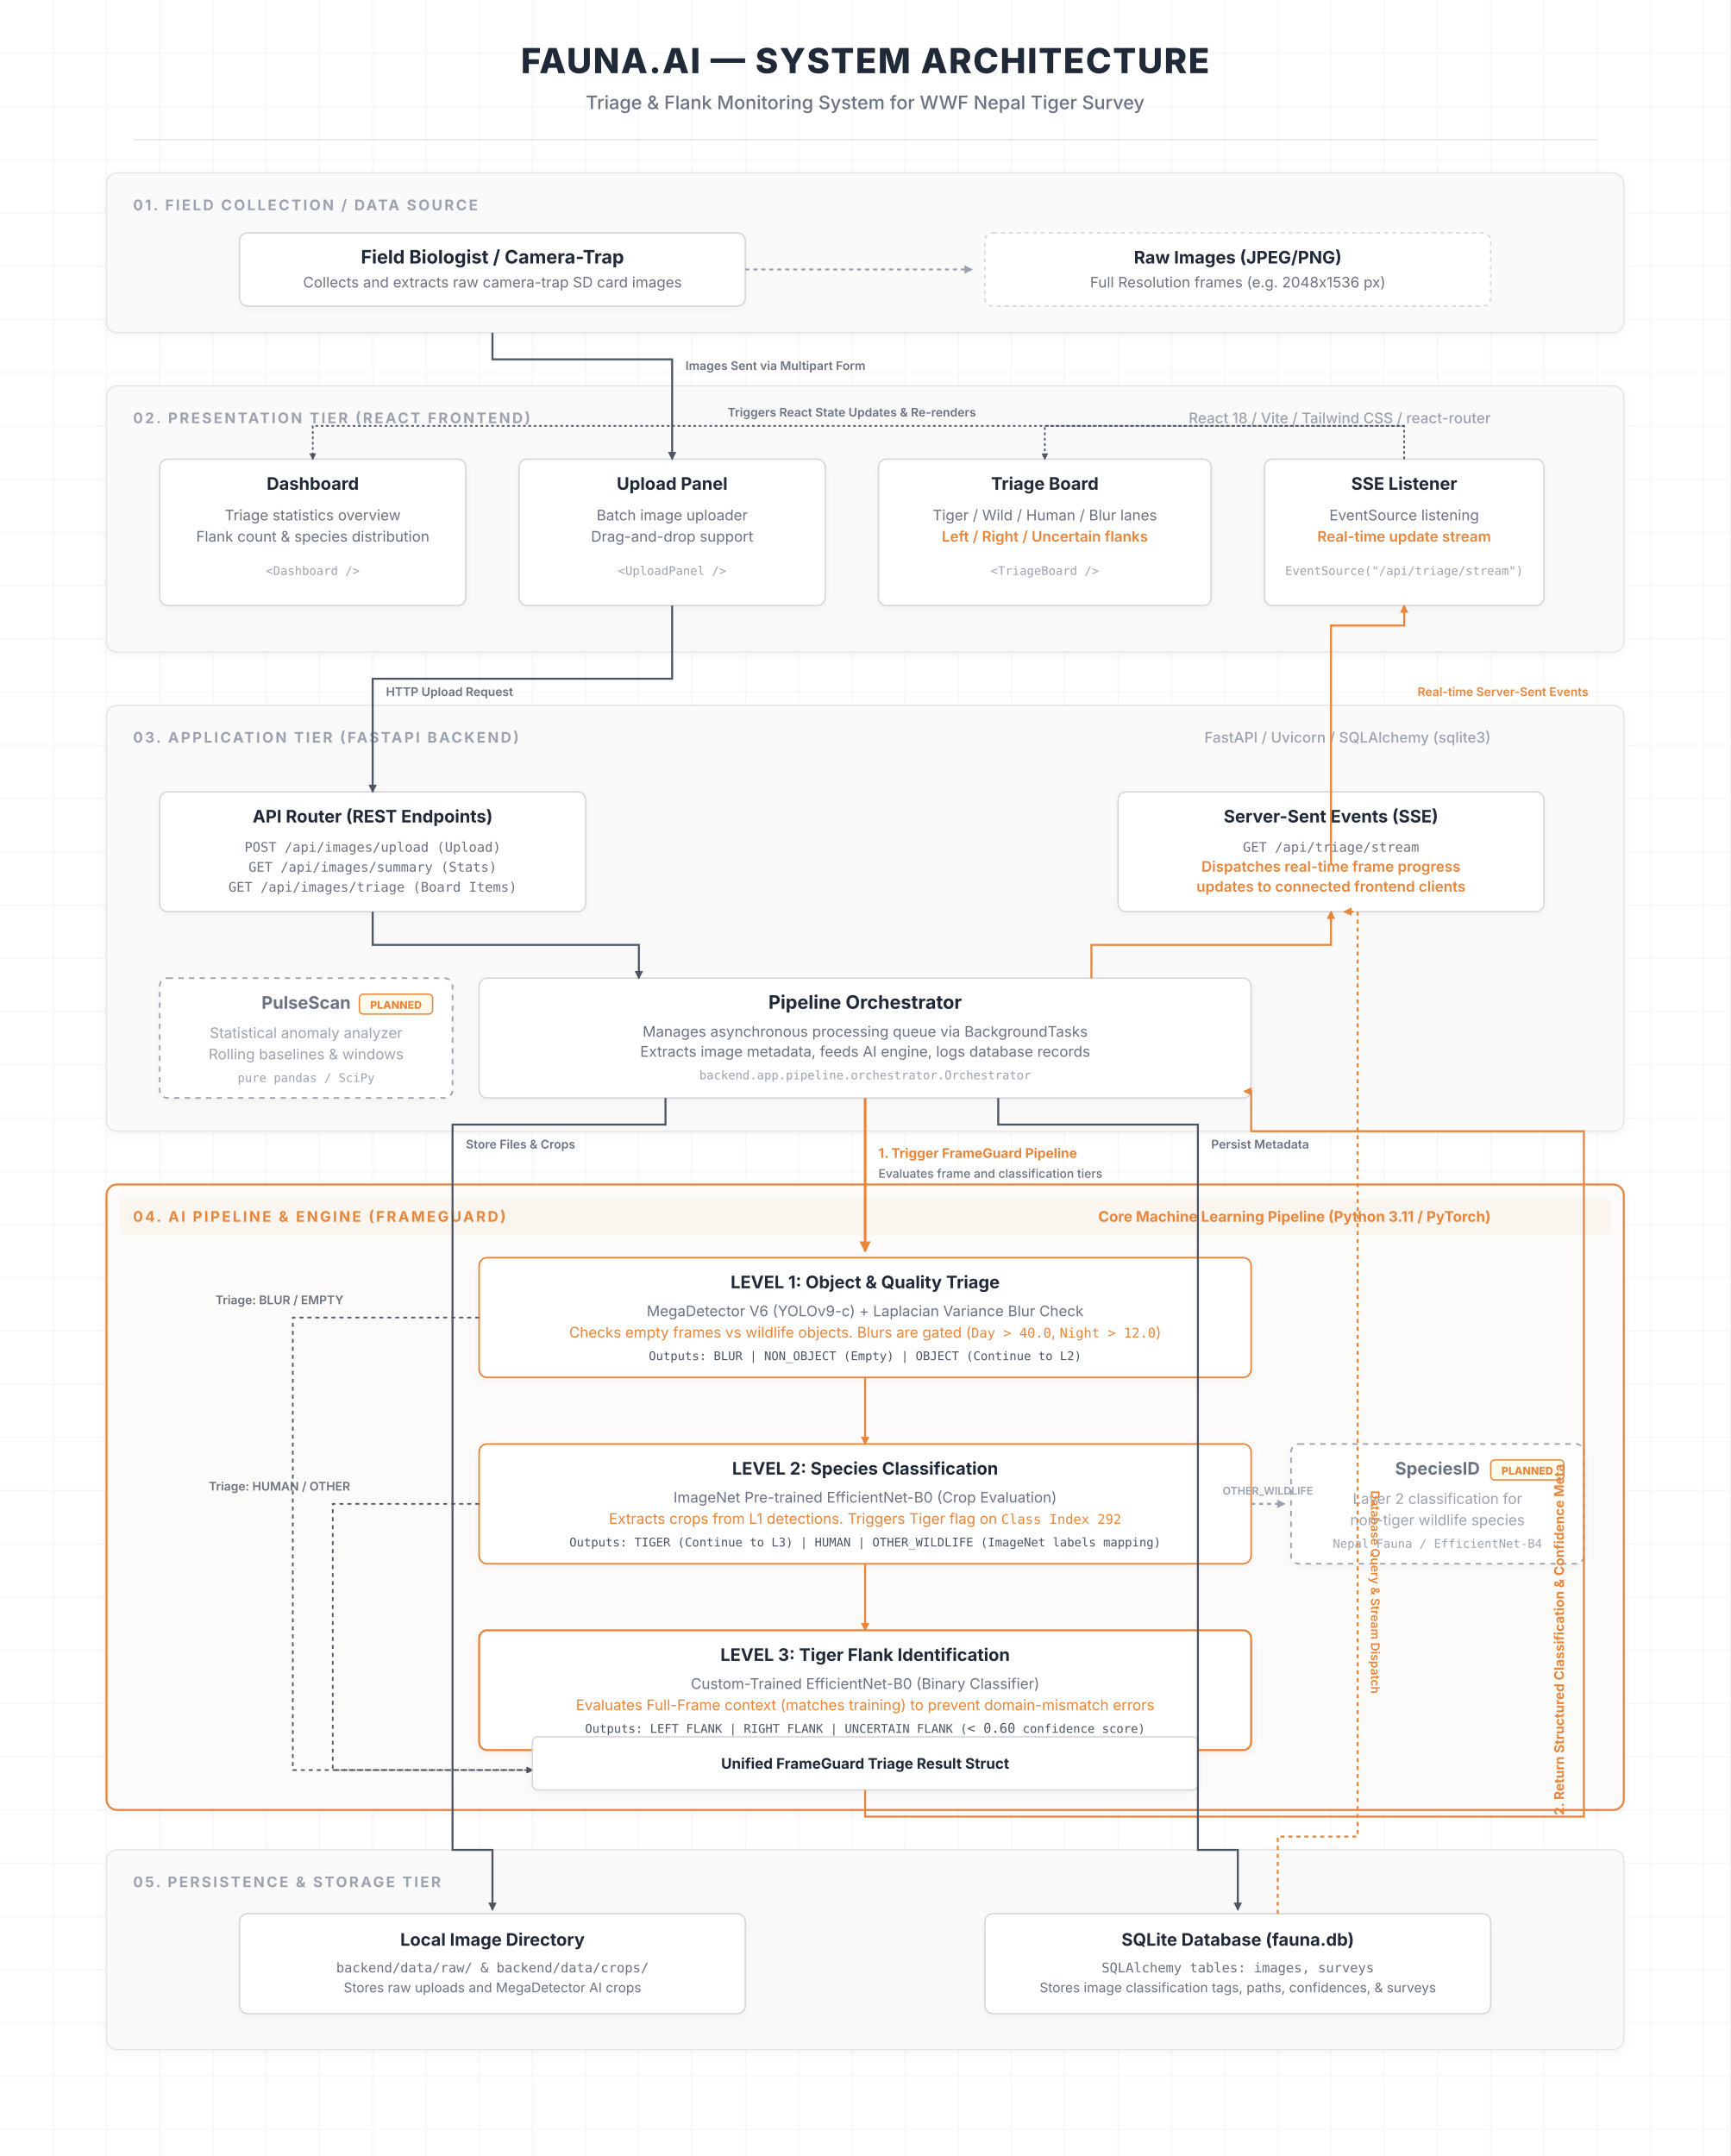
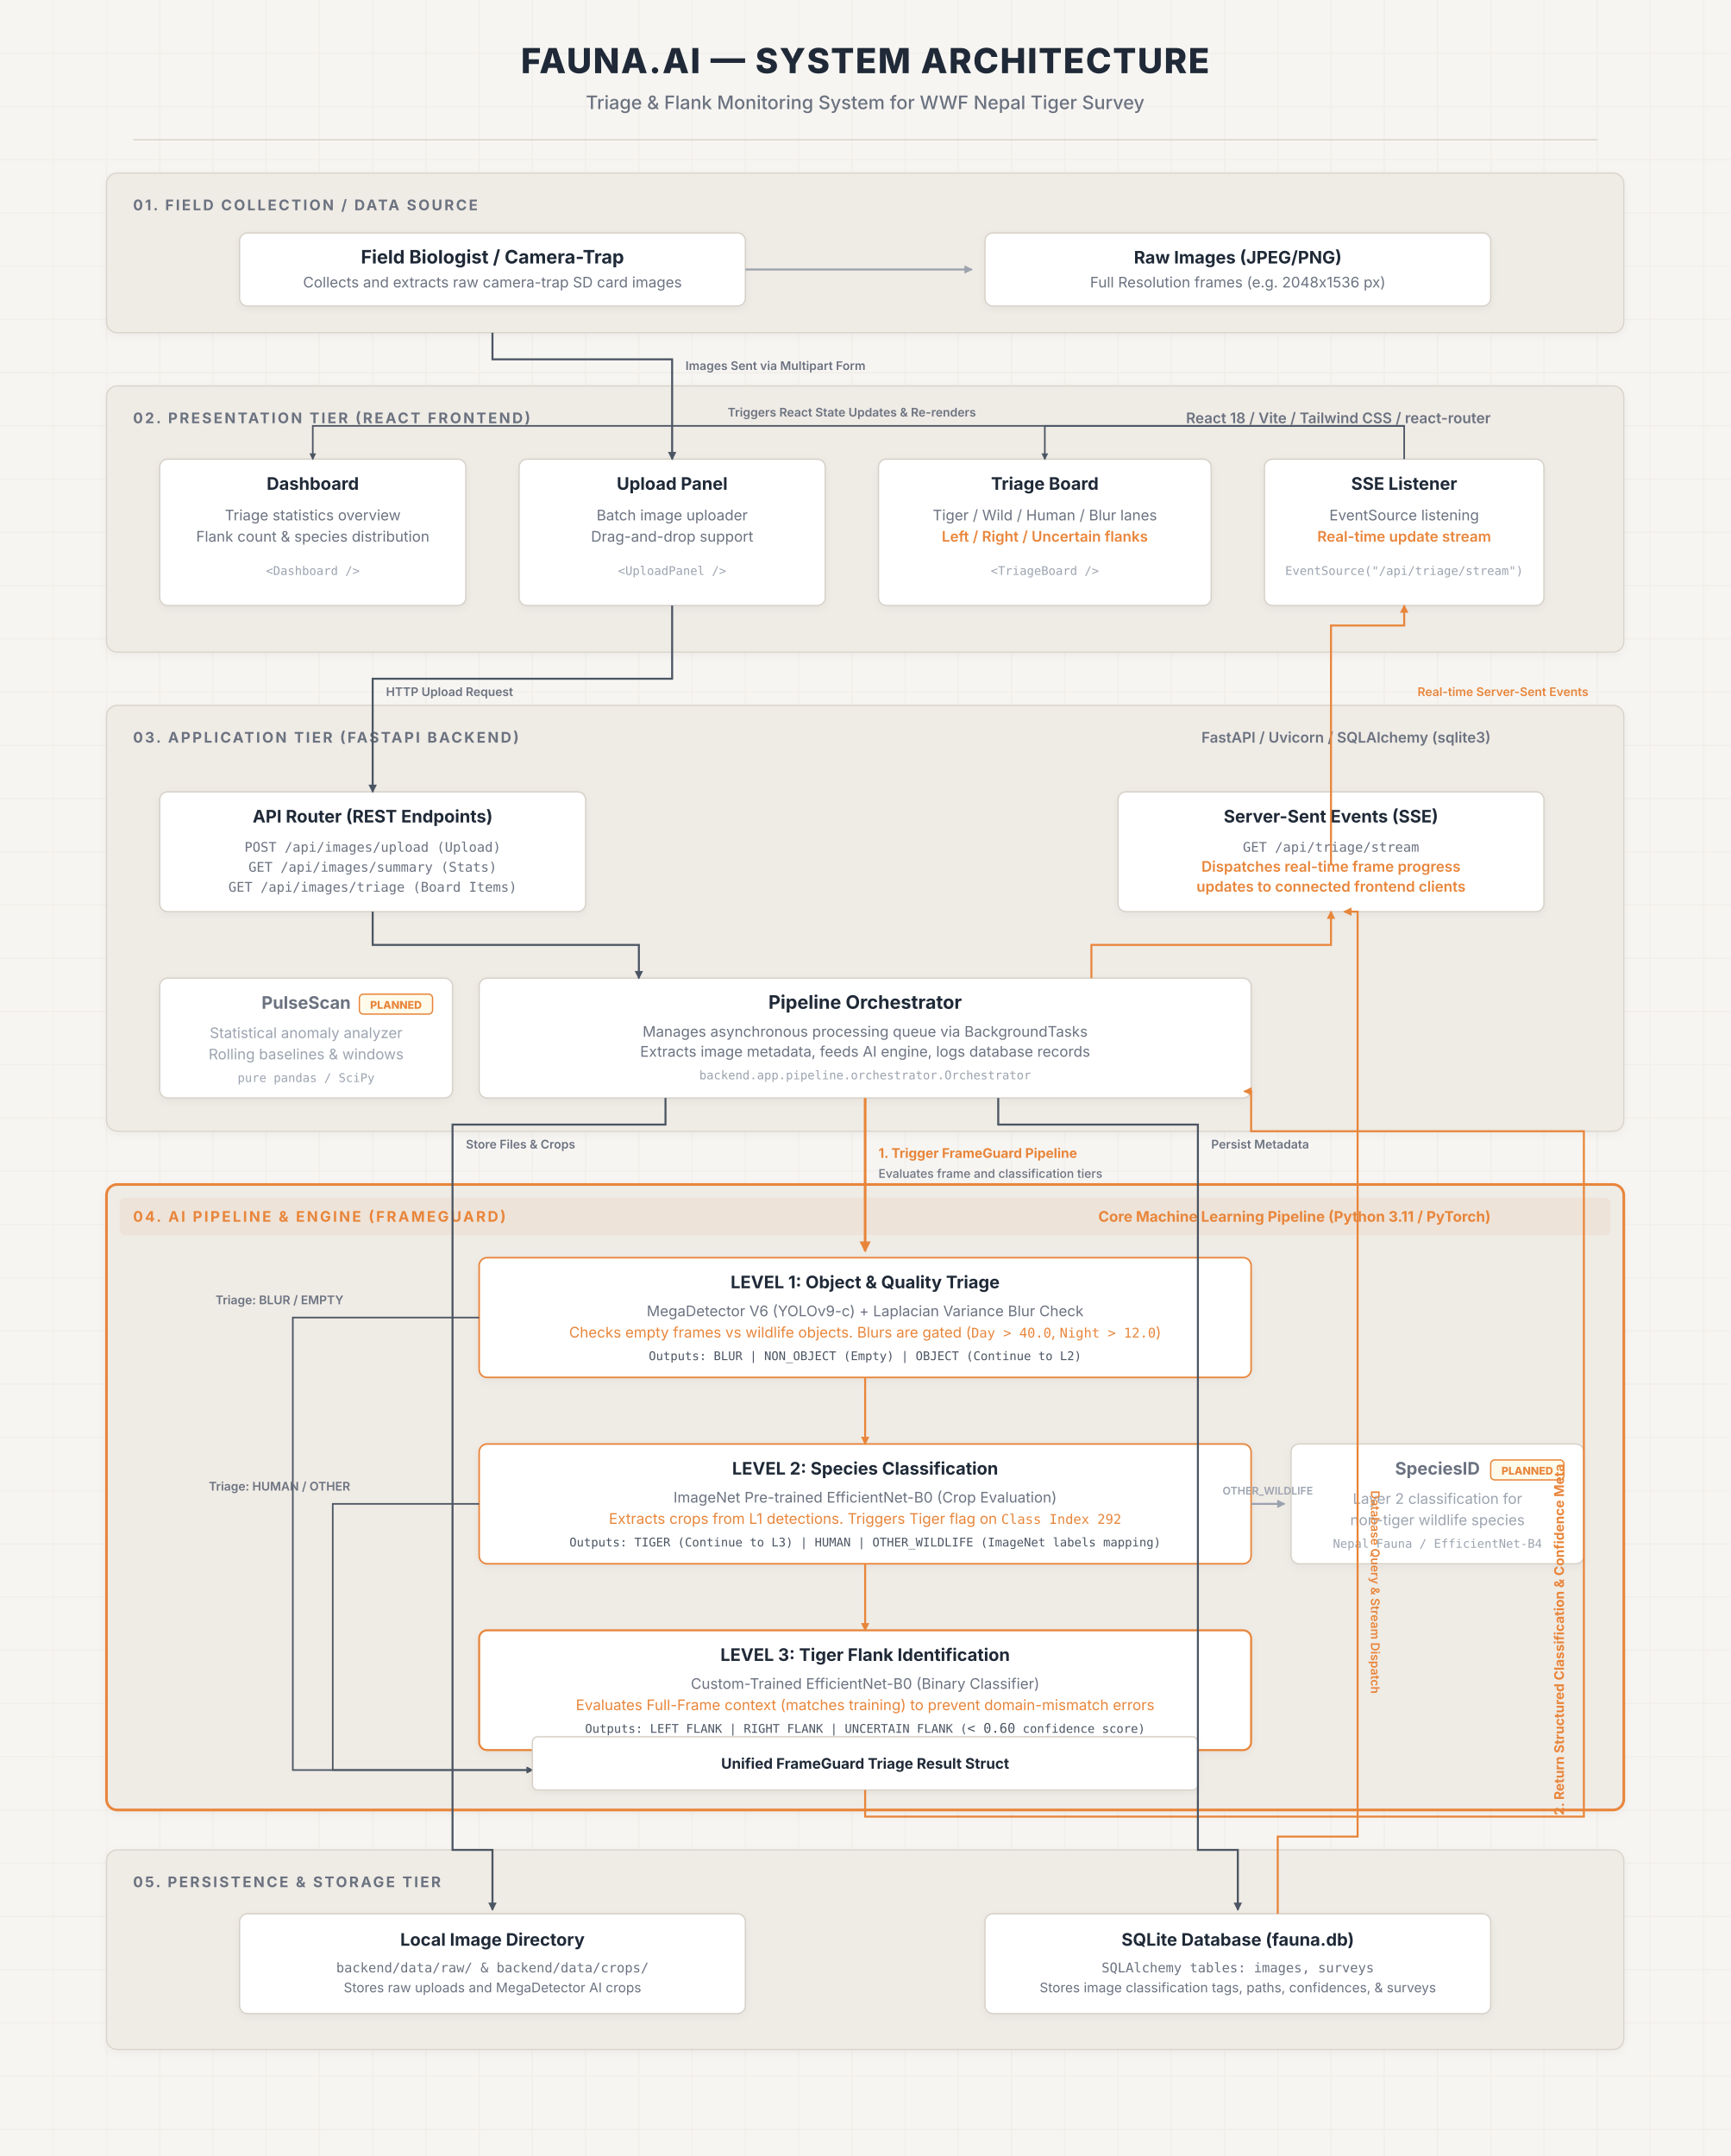
<svg xmlns="http://www.w3.org/2000/svg" viewBox="0 0 1300 1620" width="1300" height="1620">
  <defs>
    <filter id="boxShadow" x="-10%" y="-10%" width="120%" height="120%">
      <feDropShadow dx="0" dy="2" stdDeviation="3" flood-color="#000000" flood-opacity="0.04" />
    </filter>
    <marker id="arrow-gray" viewBox="0 0 10 10" refX="6" refY="5" markerWidth="6" markerHeight="6" orient="auto-start-reverse">
      <path d="M 0 1.5 L 7 5 L 0 8.5 z" fill="#4B5563" />
    </marker>
    <marker id="arrow-amber" viewBox="0 0 10 10" refX="6" refY="5" markerWidth="6" markerHeight="6" orient="auto-start-reverse">
      <path d="M 0 1.5 L 7 5 L 0 8.5 z" fill="#E8853A" />
    </marker>
    <marker id="arrow-light" viewBox="0 0 10 10" refX="6" refY="5" markerWidth="6" markerHeight="6" orient="auto-start-reverse">
      <path d="M 0 1.5 L 7 5 L 0 8.5 z" fill="#9CA3AF" />
    </marker>
  </defs>
-   <rect width="100%" height="100%" fill="#FFFFFF" />
-   <g opacity="0.3">
-     <path d="M 0,40 L 1300,40 M 0,80 L 1300,80 M 0,120 L 1300,120 M 0,160 L 1300,160 M 0,200 L 1300,200 M 0,240 L 1300,240 M 0,280 L 1300,280 M 0,320 L 1300,320 M 0,360 L 1300,360 M 0,400 L 1300,400 M 0,440 L 1300,440 M 0,480 L 1300,480 M 0,520 L 1300,520 M 0,560 L 1300,560 M 0,600 L 1300,600 M 0,640 L 1300,640 M 0,680 L 1300,680 M 0,720 L 1300,720 M 0,760 L 1300,760 M 0,800 L 1300,800 M 0,840 L 1300,840 M 0,880 L 1300,880 M 0,920 L 1300,920 M 0,960 L 1300,960 M 0,1000 L 1300,1000 M 0,1040 L 1300,1040 M 0,1080 L 1300,1080 M 0,1120 L 1300,1120 M 0,1160 L 1300,1160 M 0,1200 L 1300,1200 M 0,1240 L 1300,1240 M 0,1280 L 1300,1280 M 0,1320 L 1300,1320 M 0,1360 L 1300,1360 M 0,1400 L 1300,1400 M 0,1440 L 1300,1440 M 0,1480 L 1300,1480 M 0,1520 L 1300,1520 M 0,1560 L 1300,1560 M 0,1600 L 1300,1600" stroke="#E4E4E7" stroke-width="1" />
-     <path d="M 40,0 L 40,1620 M 80,0 L 80,1620 M 120,0 L 120,1620 M 160,0 L 160,1620 M 200,0 L 200,1620 M 240,0 L 240,1620 M 280,0 L 280,1620 M 320,0 L 320,1620 M 360,0 L 360,1620 M 400,0 L 400,1620 M 440,0 L 440,1620 M 480,0 L 480,1620 M 520,0 L 520,1620 M 560,0 L 560,1620 M 600,0 L 600,1620 M 640,0 L 640,1620 M 680,0 L 680,1620 M 720,0 L 720,1620 M 760,0 L 760,1620 M 800,0 L 800,1620 M 840,0 L 840,1620 M 880,0 L 880,1620 M 920,0 L 920,1620 M 960,0 L 960,1620 M 1000,0 L 1000,1620 M 1040,0 L 1040,1620 M 1080,0 L 1080,1620 M 1120,0 L 1120,1620 M 1160,0 L 1160,1620 M 1200,0 L 1200,1620 M 1240,0 L 1240,1620 M 1280,0 L 1280,1620" stroke="#E4E4E7" stroke-width="1" />
+   <rect width="100%" height="100%" fill="#F7F5F2" />
+   <g opacity="0.2">
+     <path d="M 0,40 L 1300,40 M 0,80 L 1300,80 M 0,120 L 1300,120 M 0,160 L 1300,160 M 0,200 L 1300,200 M 0,240 L 1300,240 M 0,280 L 1300,280 M 0,320 L 1300,320 M 0,360 L 1300,360 M 0,400 L 1300,400 M 0,440 L 1300,440 M 0,480 L 1300,480 M 0,520 L 1300,520 M 0,560 L 1300,560 M 0,600 L 1300,600 M 0,640 L 1300,640 M 0,680 L 1300,680 M 0,720 L 1300,720 M 0,760 L 1300,760 M 0,800 L 1300,800 M 0,840 L 1300,840 M 0,880 L 1300,880 M 0,920 L 1300,920 M 0,960 L 1300,960 M 0,1000 L 1300,1000 M 0,1040 L 1300,1040 M 0,1080 L 1300,1080 M 0,1120 L 1300,1120 M 0,1160 L 1300,1160 M 0,1200 L 1300,1200 M 0,1240 L 1300,1240 M 0,1280 L 1300,1280 M 0,1320 L 1300,1320 M 0,1360 L 1300,1360 M 0,1400 L 1300,1400 M 0,1440 L 1300,1440 M 0,1480 L 1300,1480 M 0,1520 L 1300,1520 M 0,1560 L 1300,1560 M 0,1600 L 1300,1600" stroke="#DAD5CC" stroke-width="1" />
+     <path d="M 40,0 L 40,1620 M 80,0 L 80,1620 M 120,0 L 120,1620 M 160,0 L 160,1620 M 200,0 L 200,1620 M 240,0 L 240,1620 M 280,0 L 280,1620 M 320,0 L 320,1620 M 360,0 L 360,1620 M 400,0 L 400,1620 M 440,0 L 440,1620 M 480,0 L 480,1620 M 520,0 L 520,1620 M 560,0 L 560,1620 M 600,0 L 600,1620 M 640,0 L 640,1620 M 680,0 L 680,1620 M 720,0 L 720,1620 M 760,0 L 760,1620 M 800,0 L 800,1620 M 840,0 L 840,1620 M 880,0 L 880,1620 M 920,0 L 920,1620 M 960,0 L 960,1620 M 1000,0 L 1000,1620 M 1040,0 L 1040,1620 M 1080,0 L 1080,1620 M 1120,0 L 1120,1620 M 1160,0 L 1160,1620 M 1200,0 L 1200,1620 M 1240,0 L 1240,1620 M 1280,0 L 1280,1620" stroke="#DAD5CC" stroke-width="1" />
  </g>
  <g transform="translate(0, 0)">
    <text x="650" y="55" font-family="system-ui, -apple-system, sans-serif" font-size="26" font-weight="800" fill="#1F2937" text-anchor="middle" letter-spacing="1">FAUNA.AI — SYSTEM ARCHITECTURE</text>
    <text x="650" y="82" font-family="system-ui, -apple-system, sans-serif" font-size="14" font-weight="500" fill="#6B7280" text-anchor="middle">Triage &amp; Flank Monitoring System for WWF Nepal Tiger Survey</text>
-     <line x1="100" y1="105" x2="1200" y2="105" stroke="#E4E4E7" stroke-width="1" />
+     <line x1="100" y1="105" x2="1200" y2="105" stroke="#DAD5CC" stroke-width="1" />
  </g>
  <g id="user-tier" transform="translate(0, 130)">
-     <rect x="80" y="0" width="1140" height="120" rx="8" ry="8" fill="#FAFAFA" stroke="#E4E4E7" stroke-width="1" filter="url(#boxShadow)" />
-     <text x="100" y="28" font-family="system-ui, -apple-system, sans-serif" font-size="11" font-weight="700" fill="#9CA3AF" letter-spacing="1.5">01. FIELD COLLECTION / DATA SOURCE</text>
-     <rect x="180" y="45" width="380" height="55" rx="6" ry="6" fill="#FFFFFF" stroke="#D4D4D8" stroke-width="1" filter="url(#boxShadow)" />
+     <rect x="80" y="0" width="1140" height="120" rx="8" ry="8" fill="#EFEBE5" stroke="#DAD5CC" stroke-width="1" filter="url(#boxShadow)" />
+     <text x="100" y="28" font-family="system-ui, -apple-system, sans-serif" font-size="11" font-weight="700" fill="#6B7280" letter-spacing="1.5">01. FIELD COLLECTION / DATA SOURCE</text>
+     <rect x="180" y="45" width="380" height="55" rx="6" ry="6" fill="#FFFFFF" stroke="#D6D1C8" stroke-width="1" filter="url(#boxShadow)" />
    <text x="370" y="68" font-family="system-ui, -apple-system, sans-serif" font-size="14" font-weight="700" fill="#1F2937" text-anchor="middle">Field Biologist / Camera-Trap</text>
    <text x="370" y="86" font-family="system-ui, -apple-system, sans-serif" font-size="11" fill="#6B7280" text-anchor="middle">Collects and extracts raw camera-trap SD card images</text>
-     <rect x="740" y="45" width="380" height="55" rx="6" ry="6" fill="#FFFFFF" stroke="#D4D4D8" stroke-width="1" stroke-dasharray="3,3" />
+     <rect x="740" y="45" width="380" height="55" rx="6" ry="6" fill="#FFFFFF" stroke="#D6D1C8" stroke-width="1" filter="url(#boxShadow)" />
    <text x="930" y="68" font-family="system-ui, -apple-system, sans-serif" font-size="13" font-weight="700" fill="#1F2937" text-anchor="middle">Raw Images (JPEG/PNG)</text>
    <text x="930" y="86" font-family="system-ui, -apple-system, sans-serif" font-size="11" fill="#6B7280" text-anchor="middle">Full Resolution frames (e.g. 2048x1536 px)</text>
-     <path d="M 560,72.5 L 730,72.5" stroke="#9CA3AF" stroke-width="1.5" stroke-dasharray="3,3" marker-end="url(#arrow-light)" />
+     <path d="M 560,72.5 L 730,72.5" stroke="#9CA3AF" stroke-width="1.5" marker-end="url(#arrow-light)" />
  </g>
  <g id="presentation-tier" transform="translate(0, 290)">
-     <rect x="80" y="0" width="1140" height="200" rx="8" ry="8" fill="#FAFAFA" stroke="#E4E4E7" stroke-width="1" filter="url(#boxShadow)" />
-     <text x="100" y="28" font-family="system-ui, -apple-system, sans-serif" font-size="11" font-weight="700" fill="#9CA3AF" letter-spacing="1.5">02. PRESENTATION TIER (REACT FRONTEND)</text>
-     <text x="1120" y="28" font-family="system-ui, -apple-system, sans-serif" font-size="11" font-weight="500" fill="#9CA3AF" text-anchor="end">React 18 / Vite / Tailwind CSS / react-router</text>
-     <rect x="120" y="55" width="230" height="110" rx="6" ry="6" fill="#FFFFFF" stroke="#D4D4D8" stroke-width="1" filter="url(#boxShadow)" />
+     <rect x="80" y="0" width="1140" height="200" rx="8" ry="8" fill="#EFEBE5" stroke="#DAD5CC" stroke-width="1" filter="url(#boxShadow)" />
+     <text x="100" y="28" font-family="system-ui, -apple-system, sans-serif" font-size="11" font-weight="700" fill="#6B7280" letter-spacing="1.5">02. PRESENTATION TIER (REACT FRONTEND)</text>
+     <text x="1120" y="28" font-family="system-ui, -apple-system, sans-serif" font-size="11" font-weight="600" fill="#6B7280" text-anchor="end">React 18 / Vite / Tailwind CSS / react-router</text>
+     <rect x="120" y="55" width="230" height="110" rx="6" ry="6" fill="#FFFFFF" stroke="#D6D1C8" stroke-width="1" filter="url(#boxShadow)" />
    <text x="235" y="78" font-family="system-ui, -apple-system, sans-serif" font-size="13" font-weight="700" fill="#1F2937" text-anchor="middle">Dashboard</text>
    <text x="235" y="101" font-family="system-ui, -apple-system, sans-serif" font-size="11" fill="#6B7280" text-anchor="middle">Triage statistics overview</text>
    <text x="235" y="117" font-family="system-ui, -apple-system, sans-serif" font-size="11" fill="#6B7280" text-anchor="middle">Flank count &amp; species distribution</text>
    <text x="235" y="142" font-family="ui-monospace, SFMono-Regular, Menlo, Monaco, Consolas, monospace" font-size="9" fill="#9CA3AF" text-anchor="middle">&lt;Dashboard /&gt;</text>
-     <rect x="390" y="55" width="230" height="110" rx="6" ry="6" fill="#FFFFFF" stroke="#D4D4D8" stroke-width="1" filter="url(#boxShadow)" />
+     <rect x="390" y="55" width="230" height="110" rx="6" ry="6" fill="#FFFFFF" stroke="#D6D1C8" stroke-width="1" filter="url(#boxShadow)" />
    <text x="505" y="78" font-family="system-ui, -apple-system, sans-serif" font-size="13" font-weight="700" fill="#1F2937" text-anchor="middle">Upload Panel</text>
    <text x="505" y="101" font-family="system-ui, -apple-system, sans-serif" font-size="11" fill="#6B7280" text-anchor="middle">Batch image uploader</text>
    <text x="505" y="117" font-family="system-ui, -apple-system, sans-serif" font-size="11" fill="#6B7280" text-anchor="middle">Drag-and-drop support</text>
    <text x="505" y="142" font-family="ui-monospace, SFMono-Regular, Menlo, Monaco, Consolas, monospace" font-size="9" fill="#9CA3AF" text-anchor="middle">&lt;UploadPanel /&gt;</text>
-     <rect x="660" y="55" width="250" height="110" rx="6" ry="6" fill="#FFFFFF" stroke="#D4D4D8" stroke-width="1" filter="url(#boxShadow)" />
+     <rect x="660" y="55" width="250" height="110" rx="6" ry="6" fill="#FFFFFF" stroke="#D6D1C8" stroke-width="1" filter="url(#boxShadow)" />
    <text x="785" y="78" font-family="system-ui, -apple-system, sans-serif" font-size="13" font-weight="700" fill="#1F2937" text-anchor="middle">Triage Board</text>
    <text x="785" y="101" font-family="system-ui, -apple-system, sans-serif" font-size="11" fill="#6B7280" text-anchor="middle">Tiger / Wild / Human / Blur lanes</text>
    <text x="785" y="117" font-family="system-ui, -apple-system, sans-serif" font-size="11" font-weight="600" fill="#E8853A" text-anchor="middle">Left / Right / Uncertain flanks</text>
    <text x="785" y="142" font-family="ui-monospace, SFMono-Regular, Menlo, Monaco, Consolas, monospace" font-size="9" fill="#9CA3AF" text-anchor="middle">&lt;TriageBoard /&gt;</text>
-     <rect x="950" y="55" width="210" height="110" rx="6" ry="6" fill="#FFFFFF" stroke="#D4D4D8" stroke-width="1" filter="url(#boxShadow)" />
+     <rect x="950" y="55" width="210" height="110" rx="6" ry="6" fill="#FFFFFF" stroke="#D6D1C8" stroke-width="1" filter="url(#boxShadow)" />
    <text x="1055" y="78" font-family="system-ui, -apple-system, sans-serif" font-size="13" font-weight="700" fill="#1F2937" text-anchor="middle">SSE Listener</text>
    <text x="1055" y="101" font-family="system-ui, -apple-system, sans-serif" font-size="11" fill="#6B7280" text-anchor="middle">EventSource listening</text>
    <text x="1055" y="117" font-family="system-ui, -apple-system, sans-serif" font-size="11" font-weight="600" fill="#E8853A" text-anchor="middle">Real-time update stream</text>
    <text x="1055" y="142" font-family="ui-monospace, SFMono-Regular, Menlo, Monaco, Consolas, monospace" font-size="9" fill="#9CA3AF" text-anchor="middle">EventSource("/api/triage/stream")</text>
  </g>
  <g id="application-tier" transform="translate(0, 530)">
-     <rect x="80" y="0" width="1140" height="320" rx="8" ry="8" fill="#FAFAFA" stroke="#E4E4E7" stroke-width="1" filter="url(#boxShadow)" />
-     <text x="100" y="28" font-family="system-ui, -apple-system, sans-serif" font-size="11" font-weight="700" fill="#9CA3AF" letter-spacing="1.5">03. APPLICATION TIER (FASTAPI BACKEND)</text>
-     <text x="1120" y="28" font-family="system-ui, -apple-system, sans-serif" font-size="11" font-weight="500" fill="#9CA3AF" text-anchor="end">FastAPI / Uvicorn / SQLAlchemy (sqlite3)</text>
-     <rect x="120" y="65" width="320" height="90" rx="6" ry="6" fill="#FFFFFF" stroke="#D4D4D8" stroke-width="1" filter="url(#boxShadow)" />
+     <rect x="80" y="0" width="1140" height="320" rx="8" ry="8" fill="#EFEBE5" stroke="#DAD5CC" stroke-width="1" filter="url(#boxShadow)" />
+     <text x="100" y="28" font-family="system-ui, -apple-system, sans-serif" font-size="11" font-weight="700" fill="#6B7280" letter-spacing="1.5">03. APPLICATION TIER (FASTAPI BACKEND)</text>
+     <text x="1120" y="28" font-family="system-ui, -apple-system, sans-serif" font-size="11" font-weight="600" fill="#6B7280" text-anchor="end">FastAPI / Uvicorn / SQLAlchemy (sqlite3)</text>
+     <rect x="120" y="65" width="320" height="90" rx="6" ry="6" fill="#FFFFFF" stroke="#D6D1C8" stroke-width="1" filter="url(#boxShadow)" />
    <text x="280" y="88" font-family="system-ui, -apple-system, sans-serif" font-size="13" font-weight="700" fill="#1F2937" text-anchor="middle">API Router (REST Endpoints)</text>
    <text x="280" y="110" font-family="ui-monospace, SFMono-Regular, Menlo, Monaco, Consolas, monospace" font-size="10" fill="#6B7280" text-anchor="middle">POST /api/images/upload  (Upload)</text>
    <text x="280" y="125" font-family="ui-monospace, SFMono-Regular, Menlo, Monaco, Consolas, monospace" font-size="10" fill="#6B7280" text-anchor="middle">GET  /api/images/summary (Stats)</text>
    <text x="280" y="140" font-family="ui-monospace, SFMono-Regular, Menlo, Monaco, Consolas, monospace" font-size="10" fill="#6B7280" text-anchor="middle">GET  /api/images/triage  (Board Items)</text>
-     <rect x="840" y="65" width="320" height="90" rx="6" ry="6" fill="#FFFFFF" stroke="#D4D4D8" stroke-width="1" filter="url(#boxShadow)" />
+     <rect x="840" y="65" width="320" height="90" rx="6" ry="6" fill="#FFFFFF" stroke="#D6D1C8" stroke-width="1" filter="url(#boxShadow)" />
    <text x="1000" y="88" font-family="system-ui, -apple-system, sans-serif" font-size="13" font-weight="700" fill="#1F2937" text-anchor="middle">Server-Sent Events (SSE)</text>
    <text x="1000" y="110" font-family="ui-monospace, SFMono-Regular, Menlo, Monaco, Consolas, monospace" font-size="10" fill="#6B7280" text-anchor="middle">GET /api/triage/stream</text>
    <text x="1000" y="125" font-family="system-ui, -apple-system, sans-serif" font-size="11" font-weight="600" fill="#E8853A" text-anchor="middle">Dispatches real-time frame progress</text>
    <text x="1000" y="140" font-family="system-ui, -apple-system, sans-serif" font-size="11" font-weight="600" fill="#E8853A" text-anchor="middle">updates to connected frontend clients</text>
-     <rect x="360" y="205" width="580" height="90" rx="6" ry="6" fill="#FFFFFF" stroke="#D4D4D8" stroke-width="1" filter="url(#boxShadow)" />
+     <rect x="360" y="205" width="580" height="90" rx="6" ry="6" fill="#FFFFFF" stroke="#D6D1C8" stroke-width="1" filter="url(#boxShadow)" />
    <text x="650" y="228" font-family="system-ui, -apple-system, sans-serif" font-size="14" font-weight="700" fill="#1F2937" text-anchor="middle">Pipeline Orchestrator</text>
    <text x="650" y="249" font-family="system-ui, -apple-system, sans-serif" font-size="11" fill="#6B7280" text-anchor="middle">Manages asynchronous processing queue via BackgroundTasks</text>
    <text x="650" y="264" font-family="system-ui, -apple-system, sans-serif" font-size="11" fill="#6B7280" text-anchor="middle">Extracts image metadata, feeds AI engine, logs database records</text>
    <text x="650" y="281" font-family="ui-monospace, SFMono-Regular, Menlo, Monaco, Consolas, monospace" font-size="9" fill="#9CA3AF" text-anchor="middle">backend.app.pipeline.orchestrator.Orchestrator</text>
-     <rect x="120" y="205" width="220" height="90" rx="6" ry="6" fill="#FFFFFF" stroke="#9CA3AF" stroke-width="1.2" stroke-dasharray="4,4" filter="url(#boxShadow)" />
+     <rect x="120" y="205" width="220" height="90" rx="6" ry="6" fill="#FFFFFF" stroke="#D6D1C8" stroke-width="1" filter="url(#boxShadow)" />
    <text x="230" y="228" font-family="system-ui, -apple-system, sans-serif" font-size="13" font-weight="700" fill="#6B7280" text-anchor="middle">PulseScan</text>
    <text x="230" y="250" font-family="system-ui, -apple-system, sans-serif" font-size="11" fill="#9CA3AF" text-anchor="middle">Statistical anomaly analyzer</text>
    <text x="230" y="266" font-family="system-ui, -apple-system, sans-serif" font-size="11" fill="#9CA3AF" text-anchor="middle">Rolling baselines &amp; windows</text>
    <text x="230" y="283" font-family="ui-monospace, SFMono-Regular, Menlo, Monaco, Consolas, monospace" font-size="9" fill="#9CA3AF" text-anchor="middle">pure pandas / SciPy</text>
    <rect x="270" y="217" width="55" height="15" rx="3" ry="3" fill="#FFFBEB" stroke="#E8853A" stroke-width="1" />
    <text x="297.5" y="228" font-family="system-ui, -apple-system, sans-serif" font-size="8" font-weight="800" fill="#E8853A" text-anchor="middle">PLANNED</text>
    <path d="M 280,155 L 280,180 L 480,180 L 480,205" stroke="#4B5563" stroke-width="1.5" fill="none" marker-end="url(#arrow-gray)" />
    <path d="M 820,205 L 820,180 L 1000,180 L 1000,155" stroke="#E8853A" stroke-width="1.5" fill="none" marker-end="url(#arrow-amber)" />
  </g>
  <g id="ai-tier" transform="translate(0, 890)">
-     <rect x="80" y="0" width="1140" height="470" rx="8" ry="8" fill="#FCFBF9" stroke="#E8853A" stroke-width="1.5" filter="url(#boxShadow)" />
-     <rect x="90" y="10" width="1120" height="28" rx="4" ry="4" fill="#E8853A" opacity="0.05" />
+     <rect x="80" y="0" width="1140" height="470" rx="8" ry="8" fill="#EFEBE5" stroke="#E8853A" stroke-width="2" filter="url(#boxShadow)" />
+     <rect x="90" y="10" width="1120" height="28" rx="4" ry="4" fill="#E8853A" opacity="0.08" />
    <text x="100" y="28" font-family="system-ui, -apple-system, sans-serif" font-size="11" font-weight="700" fill="#E8853A" letter-spacing="1.5">04. AI PIPELINE &amp; ENGINE (FRAMEGUARD)</text>
    <text x="1120" y="28" font-family="system-ui, -apple-system, sans-serif" font-size="11" font-weight="700" fill="#E8853A" text-anchor="end">Core Machine Learning Pipeline (Python 3.11 / PyTorch)</text>
    <rect x="360" y="55" width="580" height="90" rx="6" ry="6" fill="#FFFFFF" stroke="#E8853A" stroke-width="1.2" filter="url(#boxShadow)" />
    <text x="650" y="78" font-family="system-ui, -apple-system, sans-serif" font-size="13" font-weight="700" fill="#1F2937" text-anchor="middle">LEVEL 1: Object &amp; Quality Triage</text>
    <text x="650" y="99" font-family="system-ui, -apple-system, sans-serif" font-size="11" fill="#6B7280" text-anchor="middle">MegaDetector V6 (YOLOv9-c) + Laplacian Variance Blur Check</text>
    <text x="650" y="115" font-family="system-ui, -apple-system, sans-serif" font-size="11" fill="#E8853A" text-anchor="middle">Checks empty frames vs wildlife objects. Blurs are gated (<tspan font-family="ui-monospace, SFMono-Regular, monospace" font-size="10" fill="#E8853A">Day &gt; 40.0</tspan>, <tspan font-family="ui-monospace, SFMono-Regular, monospace" font-size="10" fill="#E8853A">Night &gt; 12.0</tspan>)</text>
    <text x="650" y="132" font-family="ui-monospace, SFMono-Regular, Menlo, Monaco, Consolas, monospace" font-size="9" fill="#4B5563" text-anchor="middle">Outputs: BLUR | NON_OBJECT (Empty) | OBJECT (Continue to L2)</text>
    <rect x="360" y="195" width="580" height="90" rx="6" ry="6" fill="#FFFFFF" stroke="#E8853A" stroke-width="1.2" filter="url(#boxShadow)" />
    <text x="650" y="218" font-family="system-ui, -apple-system, sans-serif" font-size="13" font-weight="700" fill="#1F2937" text-anchor="middle">LEVEL 2: Species Classification</text>
    <text x="650" y="239" font-family="system-ui, -apple-system, sans-serif" font-size="11" fill="#6B7280" text-anchor="middle">ImageNet Pre-trained EfficientNet-B0 (Crop Evaluation)</text>
    <text x="650" y="255" font-family="system-ui, -apple-system, sans-serif" font-size="11" fill="#E8853A" text-anchor="middle">Extracts crops from L1 detections. Triggers Tiger flag on <tspan font-family="ui-monospace, SFMono-Regular, monospace" font-size="10" fill="#E8853A">Class Index 292</tspan>
    </text>
    <text x="650" y="272" font-family="ui-monospace, SFMono-Regular, Menlo, Monaco, Consolas, monospace" font-size="9" fill="#4B5563" text-anchor="middle">Outputs: TIGER (Continue to L3) | HUMAN | OTHER_WILDLIFE (ImageNet labels mapping)</text>
    <rect x="360" y="335" width="580" height="90" rx="6" ry="6" fill="#FFFFFF" stroke="#E8853A" stroke-width="1.5" filter="url(#boxShadow)" />
    <text x="650" y="358" font-family="system-ui, -apple-system, sans-serif" font-size="13" font-weight="700" fill="#1F2937" text-anchor="middle">LEVEL 3: Tiger Flank Identification</text>
    <text x="650" y="379" font-family="system-ui, -apple-system, sans-serif" font-size="11" fill="#6B7280" text-anchor="middle">Custom-Trained EfficientNet-B0 (Binary Classifier)</text>
    <text x="650" y="395" font-family="system-ui, -apple-system, sans-serif" font-size="11" fill="#E8853A" text-anchor="middle">Evaluates Full-Frame context (matches training) to prevent domain-mismatch errors</text>
    <text x="650" y="412" font-family="ui-monospace, SFMono-Regular, Menlo, Monaco, Consolas, monospace" font-size="9" fill="#4B5563" text-anchor="middle">Outputs: LEFT FLANK | RIGHT FLANK | UNCERTAIN FLANK (<tspan font-family="ui-monospace, SFMono-Regular, monospace" font-size="10" fill="#4B5563">&lt; 0.60</tspan> confidence score)</text>
-     <rect x="970" y="195" width="220" height="90" rx="6" ry="6" fill="#FFFFFF" stroke="#9CA3AF" stroke-width="1.2" stroke-dasharray="4,4" filter="url(#boxShadow)" />
+     <rect x="970" y="195" width="220" height="90" rx="6" ry="6" fill="#FFFFFF" stroke="#D6D1C8" stroke-width="1" filter="url(#boxShadow)" />
    <text x="1080" y="218" font-family="system-ui, -apple-system, sans-serif" font-size="13" font-weight="700" fill="#6B7280" text-anchor="middle">SpeciesID</text>
    <text x="1080" y="240" font-family="system-ui, -apple-system, sans-serif" font-size="11" fill="#9CA3AF" text-anchor="middle">Layer 2 classification for</text>
    <text x="1080" y="256" font-family="system-ui, -apple-system, sans-serif" font-size="11" fill="#9CA3AF" text-anchor="middle">non-tiger wildlife species</text>
    <text x="1080" y="273" font-family="ui-monospace, SFMono-Regular, Menlo, Monaco, Consolas, monospace" font-size="9" fill="#9CA3AF" text-anchor="middle">Nepal Fauna / EfficientNet-B4</text>
    <rect x="1120" y="207" width="55" height="15" rx="3" ry="3" fill="#FFFBEB" stroke="#E8853A" stroke-width="1" />
    <text x="1147.5" y="218" font-family="system-ui, -apple-system, sans-serif" font-size="8" font-weight="800" fill="#E8853A" text-anchor="middle">PLANNED</text>
    <path d="M 650,145 L 650,195" stroke="#E8853A" stroke-width="1.5" marker-end="url(#arrow-amber)" />
    <path d="M 650,285 L 650,335" stroke="#E8853A" stroke-width="1.5" marker-end="url(#arrow-amber)" />
-     <path d="M 940,240 L 965,240" stroke="#9CA3AF" stroke-width="1.5" stroke-dasharray="3,3" fill="none" marker-end="url(#arrow-light)" />
+     <path d="M 940,240 L 965,240" stroke="#9CA3AF" stroke-width="1.5" fill="none" marker-end="url(#arrow-light)" />
    <text x="952.5" y="233" font-family="system-ui, -apple-system, sans-serif" font-size="8" font-weight="600" fill="#9CA3AF" text-anchor="middle">OTHER_WILDLIFE</text>
-     <path d="M 360,100 L 220,100 L 220,440 L 400,440" stroke="#4B5563" stroke-width="1.2" stroke-dasharray="3,3" fill="none" marker-end="url(#arrow-gray)" />
+     <path d="M 360,100 L 220,100 L 220,440 L 400,440" stroke="#4B5563" stroke-width="1.2" fill="none" marker-end="url(#arrow-gray)" />
    <text x="210" y="90" font-family="system-ui, -apple-system, sans-serif" font-size="9" font-weight="600" fill="#6B7280" text-anchor="middle">Triage: BLUR / EMPTY</text>
-     <path d="M 360,240 L 250,240 L 250,440 L 400,440" stroke="#4B5563" stroke-width="1.2" stroke-dasharray="3,3" fill="none" marker-end="url(#arrow-gray)" />
+     <path d="M 360,240 L 250,240 L 250,440 L 400,440" stroke="#4B5563" stroke-width="1.2" fill="none" marker-end="url(#arrow-gray)" />
    <text x="210" y="230" font-family="system-ui, -apple-system, sans-serif" font-size="9" font-weight="600" fill="#6B7280" text-anchor="middle">Triage: HUMAN / OTHER</text>
-     <rect x="400" y="415" width="500" height="40" rx="4" ry="4" fill="#FFFFFF" stroke="#D4D4D8" stroke-width="1" filter="url(#boxShadow)" />
+     <rect x="400" y="415" width="500" height="40" rx="4" ry="4" fill="#FFFFFF" stroke="#D6D1C8" stroke-width="1" filter="url(#boxShadow)" />
    <text x="650" y="439" font-family="system-ui, -apple-system, sans-serif" font-size="11" font-weight="700" fill="#1F2937" text-anchor="middle">Unified FrameGuard Triage Result Struct</text>
  </g>
  <g id="storage-tier" transform="translate(0, 1390)">
-     <rect x="80" y="0" width="1140" height="150" rx="8" ry="8" fill="#FAFAFA" stroke="#E4E4E7" stroke-width="1" filter="url(#boxShadow)" />
-     <text x="100" y="28" font-family="system-ui, -apple-system, sans-serif" font-size="11" font-weight="700" fill="#9CA3AF" letter-spacing="1.5">05. PERSISTENCE &amp; STORAGE TIER</text>
-     <rect x="180" y="48" width="380" height="75" rx="6" ry="6" fill="#FFFFFF" stroke="#D4D4D8" stroke-width="1" filter="url(#boxShadow)" />
+     <rect x="80" y="0" width="1140" height="150" rx="8" ry="8" fill="#EFEBE5" stroke="#DAD5CC" stroke-width="1" filter="url(#boxShadow)" />
+     <text x="100" y="28" font-family="system-ui, -apple-system, sans-serif" font-size="11" font-weight="700" fill="#6B7280" letter-spacing="1.5">05. PERSISTENCE &amp; STORAGE TIER</text>
+     <rect x="180" y="48" width="380" height="75" rx="6" ry="6" fill="#FFFFFF" stroke="#D6D1C8" stroke-width="1" filter="url(#boxShadow)" />
    <text x="370" y="72" font-family="system-ui, -apple-system, sans-serif" font-size="13" font-weight="700" fill="#1F2937" text-anchor="middle">Local Image Directory</text>
    <text x="370" y="92" font-family="ui-monospace, SFMono-Regular, Menlo, Monaco, Consolas, monospace" font-size="10" fill="#6B7280" text-anchor="middle">backend/data/raw/ &amp; backend/data/crops/</text>
    <text x="370" y="107" font-family="system-ui, -apple-system, sans-serif" font-size="10" fill="#6B7280" text-anchor="middle">Stores raw uploads and MegaDetector AI crops</text>
-     <rect x="740" y="48" width="380" height="75" rx="6" ry="6" fill="#FFFFFF" stroke="#D4D4D8" stroke-width="1" filter="url(#boxShadow)" />
+     <rect x="740" y="48" width="380" height="75" rx="6" ry="6" fill="#FFFFFF" stroke="#D6D1C8" stroke-width="1" filter="url(#boxShadow)" />
    <text x="930" y="72" font-family="system-ui, -apple-system, sans-serif" font-size="13" font-weight="700" fill="#1F2937" text-anchor="middle">SQLite Database (fauna.db)</text>
    <text x="930" y="92" font-family="ui-monospace, SFMono-Regular, Menlo, Monaco, Consolas, monospace" font-size="10" fill="#6B7280" text-anchor="middle">SQLAlchemy tables: images, surveys</text>
    <text x="930" y="107" font-family="system-ui, -apple-system, sans-serif" font-size="10" fill="#6B7280" text-anchor="middle">Stores image classification tags, paths, confidences, &amp; surveys</text>
  </g>
  <path d="M 370,250 L 370,270 L 505,270 L 505,345" stroke="#4B5563" stroke-width="1.5" fill="none" marker-end="url(#arrow-gray)" />
  <text x="515" y="278" font-family="system-ui, -apple-system, sans-serif" font-size="9" font-weight="600" fill="#6B7280">Images Sent via Multipart Form</text>
  <path d="M 505,455 L 505,510 L 280,510 L 280,595" stroke="#4B5563" stroke-width="1.5" fill="none" marker-end="url(#arrow-gray)" />
  <text x="290" y="523" font-family="system-ui, -apple-system, sans-serif" font-size="9" font-weight="600" fill="#6B7280">HTTP Upload Request</text>
  <line x1="650" y1="825" x2="650" y2="940" stroke="#E8853A" stroke-width="2" marker-end="url(#arrow-amber)" />
  <text x="660" y="870" font-family="system-ui, -apple-system, sans-serif" font-size="10" font-weight="700" fill="#E8853A">1. Trigger FrameGuard Pipeline</text>
  <text x="660" y="885" font-family="system-ui, -apple-system, sans-serif" font-size="9" font-weight="500" fill="#6B7280">Evaluates frame and classification tiers</text>
  <path d="M 650,1345 L 650,1365 L 1190,1365 L 1190,850 L 940,850 L 940,820 L 935,820" stroke="#E8853A" stroke-width="1.5" fill="none" marker-end="url(#arrow-amber)" />
  <text x="1175" y="1100" font-family="system-ui, -apple-system, sans-serif" font-size="10" font-weight="700" fill="#E8853A" text-anchor="end" transform="rotate(-90 1175 1100)">2. Return Structured Classification &amp; Confidence Meta</text>
  <path d="M 500,825 L 500,845 L 340,845 L 340,1390 L 370,1390 L 370,1435" stroke="#4B5563" stroke-width="1.5" fill="none" marker-end="url(#arrow-gray)" />
  <text x="350" y="863" font-family="system-ui, -apple-system, sans-serif" font-size="9" font-weight="600" fill="#6B7280">Store Files &amp; Crops</text>
  <path d="M 750,825 L 750,845 L 900,845 L 900,1390 L 930,1390 L 930,1435" stroke="#4B5563" stroke-width="1.5" fill="none" marker-end="url(#arrow-gray)" />
  <text x="910" y="863" font-family="system-ui, -apple-system, sans-serif" font-size="9" font-weight="600" fill="#6B7280">Persist Metadata</text>
-   <path d="M 960,1438 L 960,1380 L 1020,1380 L 1020,685 L 1010,685" stroke="#E8853A" stroke-width="1.5" fill="none" marker-end="url(#arrow-amber)" stroke-dasharray="3,3" />
+   <path d="M 960,1438 L 960,1380 L 1020,1380 L 1020,685 L 1010,685" stroke="#E8853A" stroke-width="1.5" fill="none" marker-end="url(#arrow-amber)" />
  <text x="1030" y="1120" font-family="system-ui, -apple-system, sans-serif" font-size="9" font-weight="600" fill="#E8853A" transform="rotate(90 1030 1120)">Database Query &amp; Stream Dispatch</text>
  <path d="M 1000,650 L 1000,470 L 1055,470 L 1055,455" stroke="#E8853A" stroke-width="1.5" fill="none" marker-end="url(#arrow-amber)" />
  <text x="1065" y="523" font-family="system-ui, -apple-system, sans-serif" font-size="9" font-weight="600" fill="#E8853A">Real-time Server-Sent Events</text>
-   <path d="M 1055,345 L 1055,320 L 785,320 L 785,345" stroke="#4B5563" stroke-width="1.2" stroke-dasharray="2,2" fill="none" marker-end="url(#arrow-gray)" />
-   <path d="M 1055,320 L 235,320 L 235,345" stroke="#4B5563" stroke-width="1.2" stroke-dasharray="2,2" fill="none" marker-end="url(#arrow-gray)" />
+   <path d="M 1055,345 L 1055,320 L 785,320 L 785,345" stroke="#4B5563" stroke-width="1.2" fill="none" marker-end="url(#arrow-gray)" />
+   <path d="M 1055,320 L 235,320 L 235,345" stroke="#4B5563" stroke-width="1.2" fill="none" marker-end="url(#arrow-gray)" />
  <text x="640" y="313" font-family="system-ui, -apple-system, sans-serif" font-size="9" font-weight="600" fill="#6B7280" text-anchor="middle">Triggers React State Updates &amp; Re-renders</text>
</svg>
